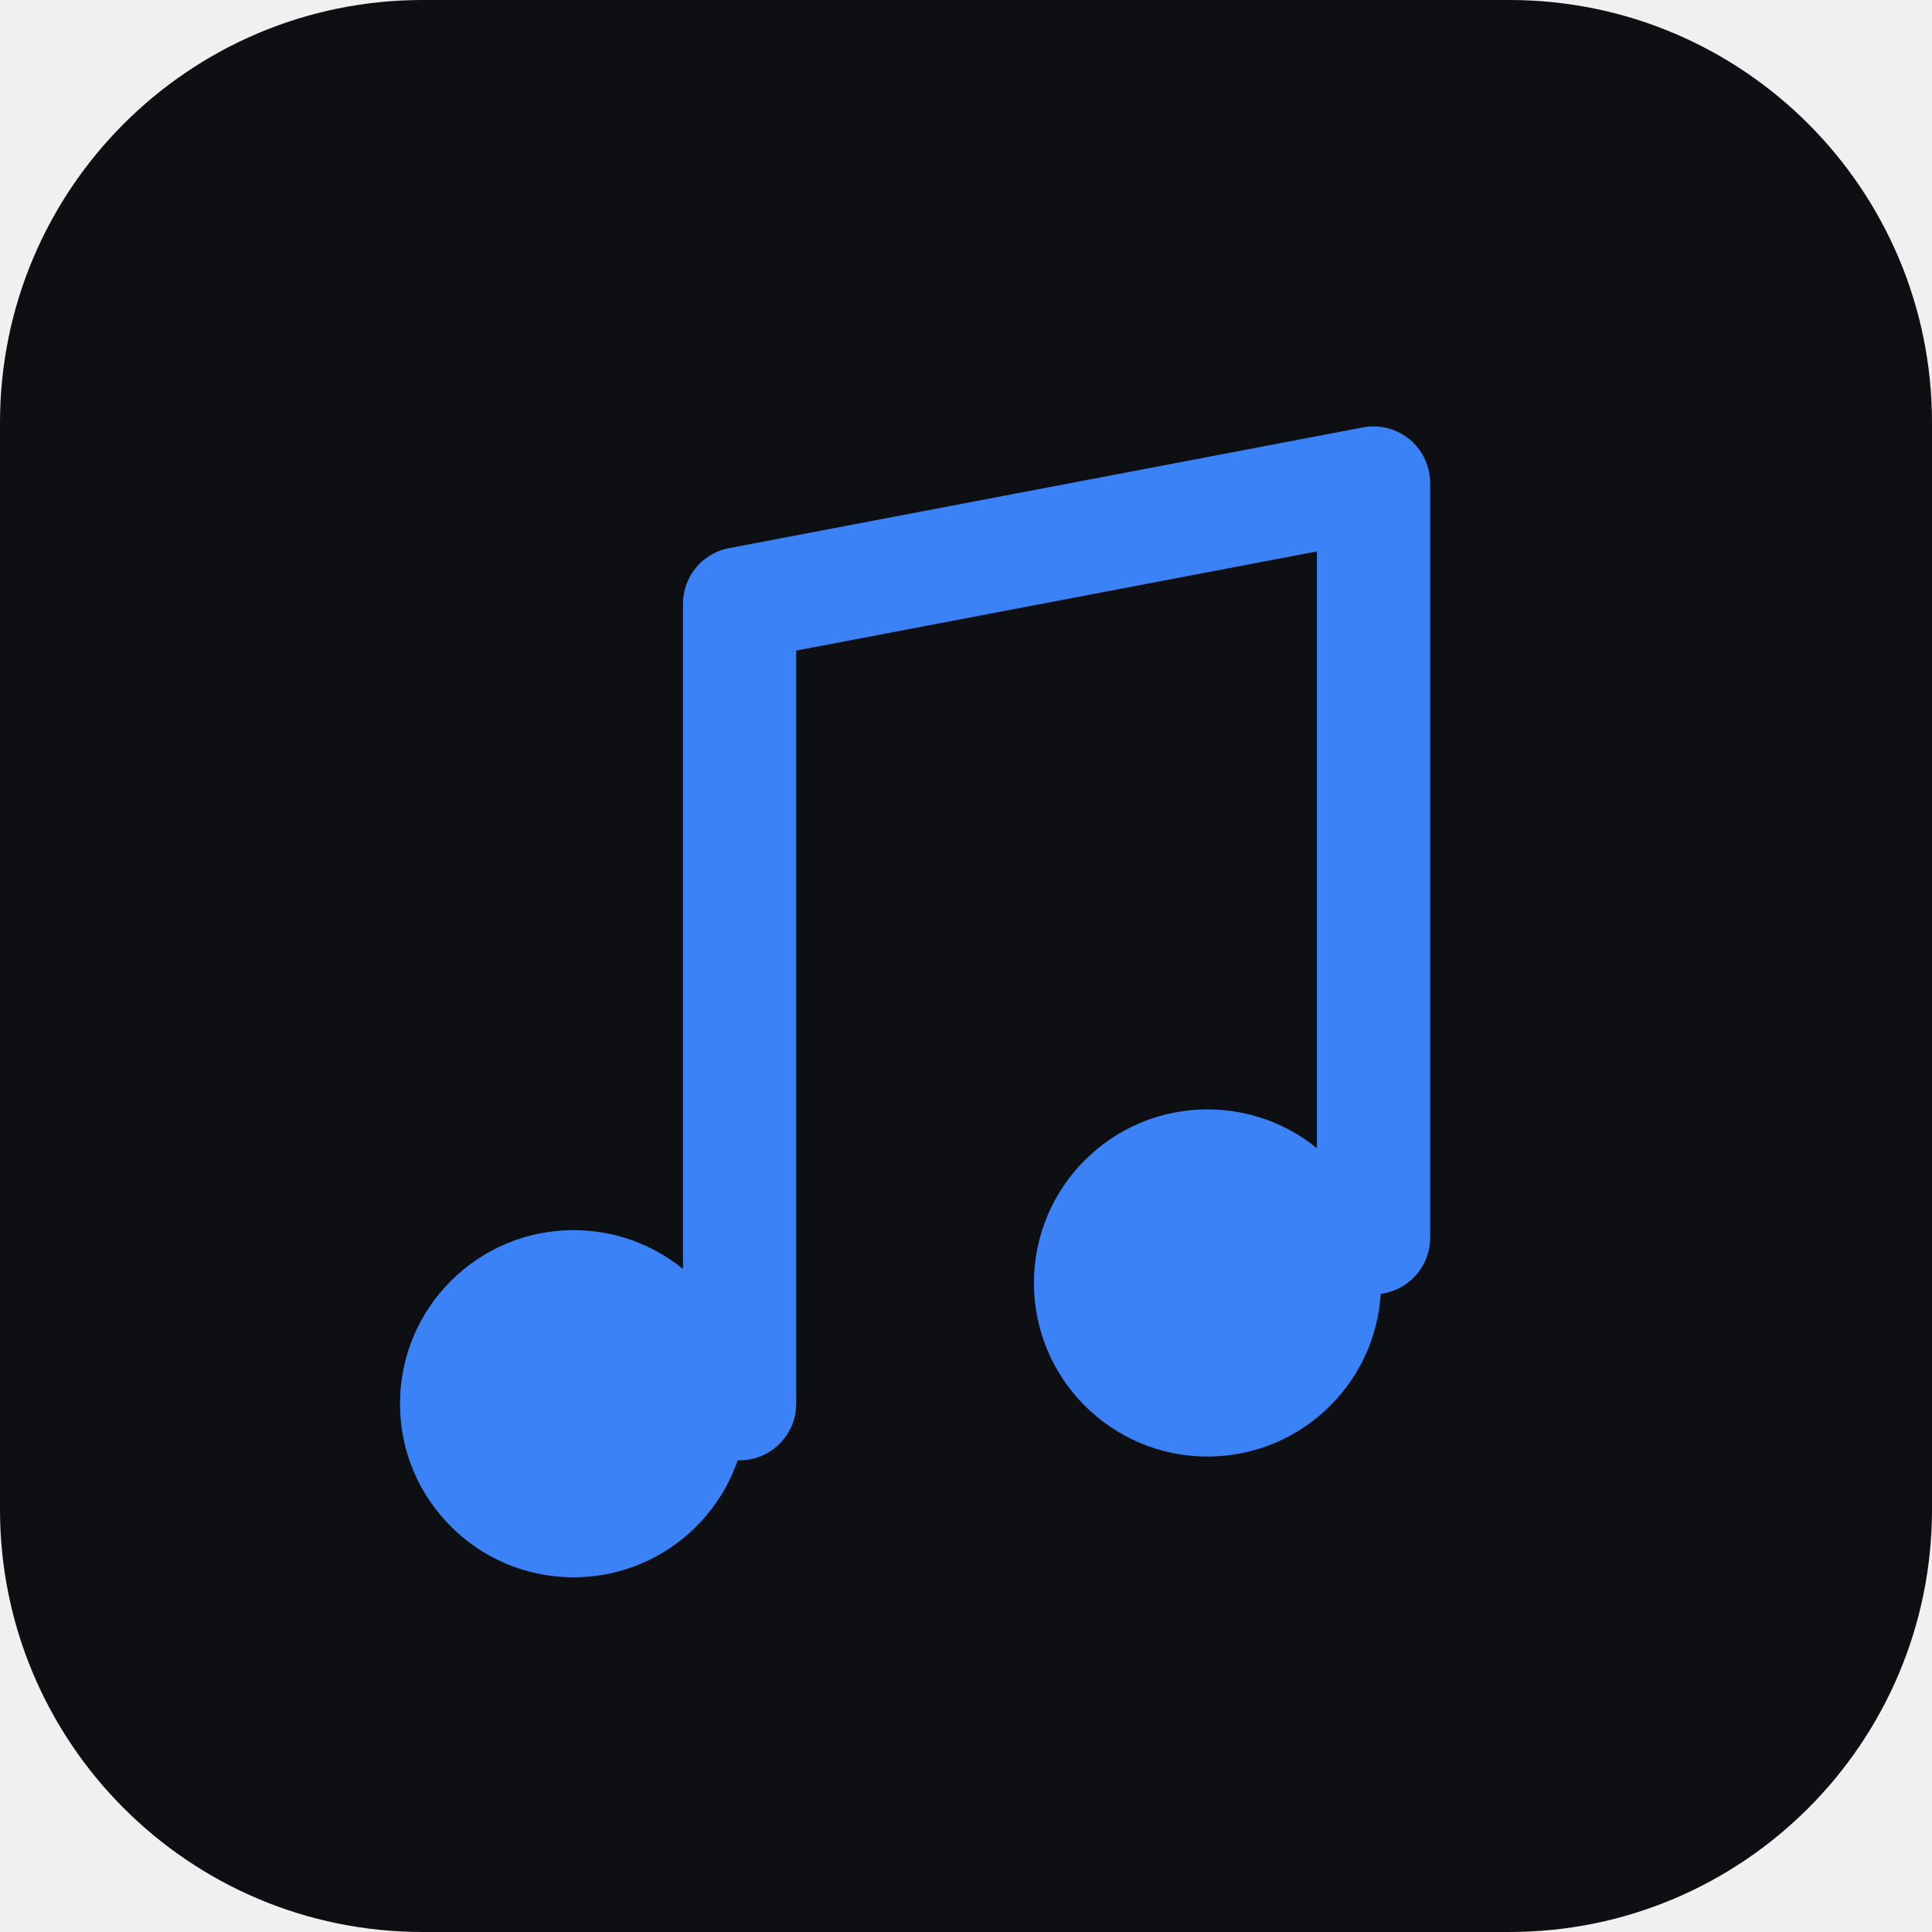
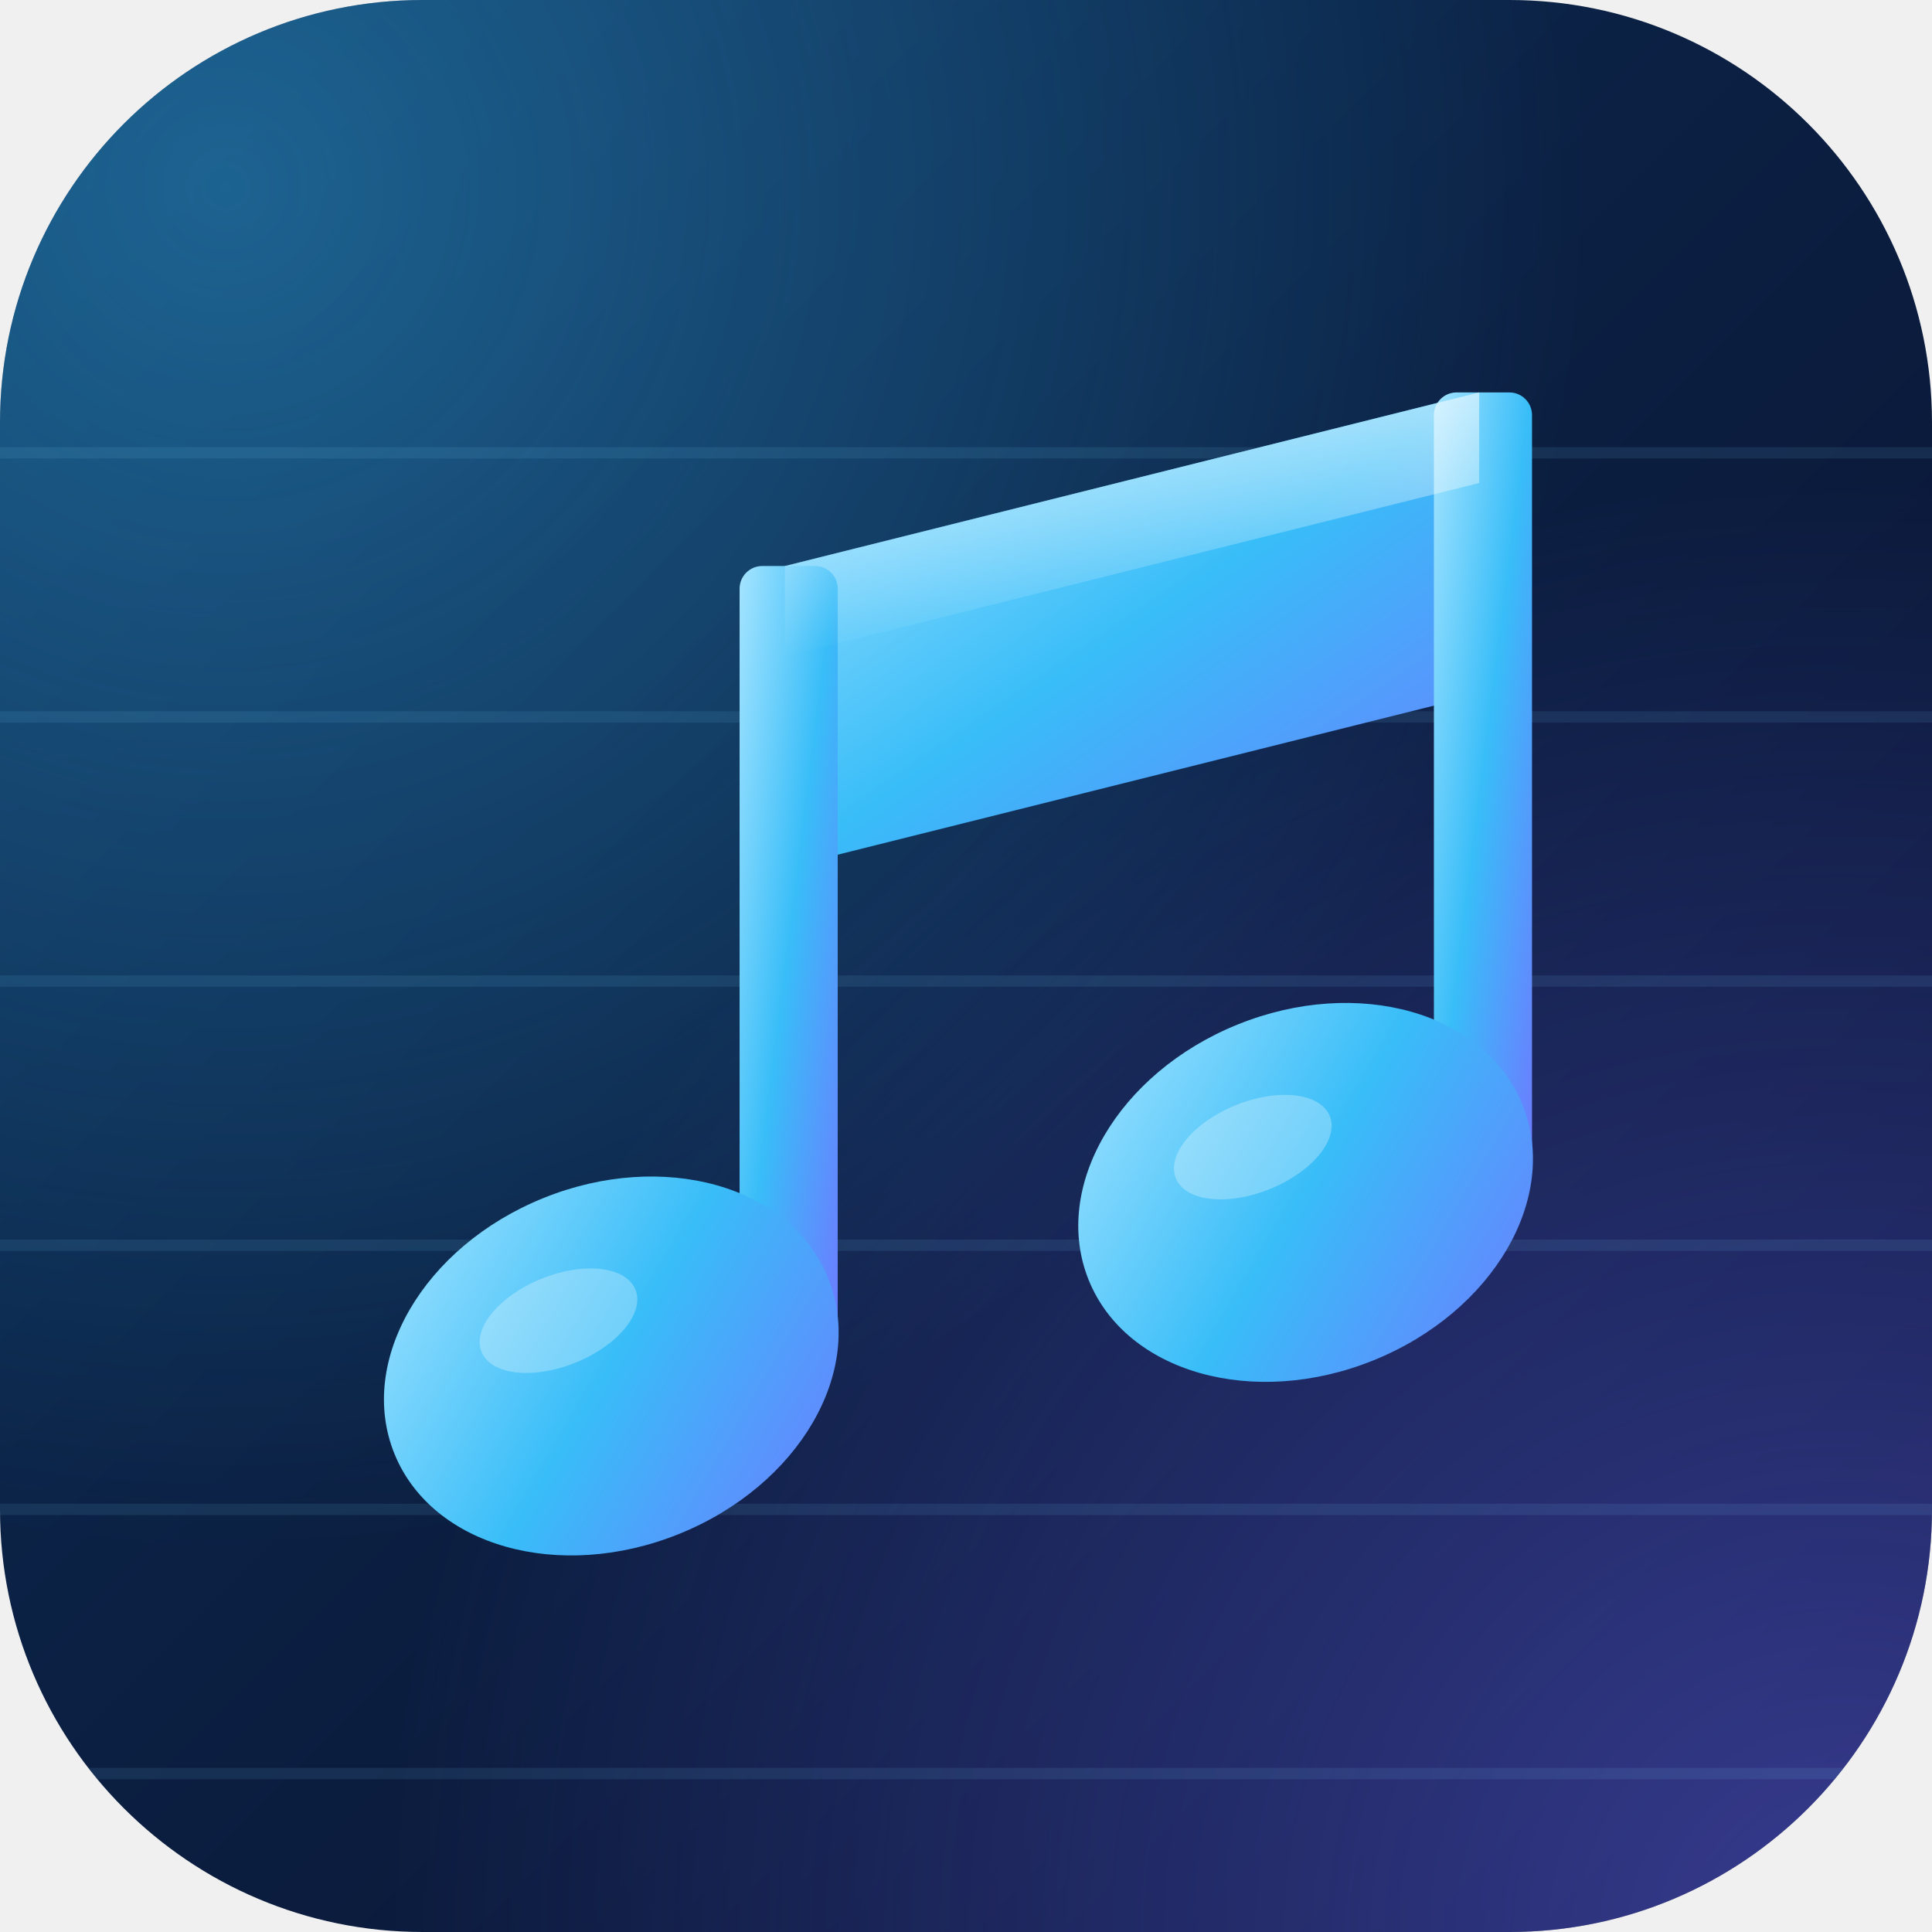
<svg xmlns="http://www.w3.org/2000/svg" viewBox="0 0 512 512">
-   <rect width="512" height="512" rx="112" fill="#0E0F12" />
-   <path d="M196 372V160l168-32v200" fill="none" stroke="#3B82F6" stroke-width="30" stroke-linecap="round" stroke-linejoin="round" />
-   <circle cx="152" cy="372" r="46" fill="#3B82F6" />
-   <circle cx="320" cy="340" r="46" fill="#3B82F6" />
+   <defs>
+     <linearGradient id="bg" x1="0" y1="0" x2="1" y2="1">
+       <stop offset="0" stop-color="#0C2F57" />
+       <stop offset="1" stop-color="#0A0E2B" />
+     </linearGradient>
+     <radialGradient id="g1" cx="0.12" cy="0.1" r="0.7">
+       <stop offset="0" stop-color="#38BDF8" stop-opacity=".38" />
+       <stop offset="1" stop-color="#38BDF8" stop-opacity="0" />
+     </radialGradient>
+     <radialGradient id="g2" cx="0.95" cy="1" r="0.75">
+       <stop offset="0" stop-color="#6366F1" stop-opacity=".5" />
+       <stop offset="1" stop-color="#6366F1" stop-opacity="0" />
+     </radialGradient>
+     <linearGradient id="nt" x1="0" y1="0" x2="1" y2="1">
+       <stop offset="0" stop-color="#A5E4FF" />
+       <stop offset=".5" stop-color="#38BDF8" />
+       <stop offset="1" stop-color="#6D7BFF" />
+     </linearGradient>
+     <linearGradient id="kilau" x1="0" y1="0" x2="0" y2="1">
+       <stop offset="0" stop-color="#fff" stop-opacity=".55" />
+       <stop offset="1" stop-color="#fff" stop-opacity="0" />
+     </linearGradient>
+     <clipPath id="k">
+       <rect width="512" height="512" rx="112" />
+     </clipPath>
+   </defs>
+   <g clip-path="url(#k)">
+     <rect width="512" height="512" fill="url(#bg)" />
+     <rect width="512" height="512" fill="url(#g1)" />
+     <rect width="512" height="512" fill="url(#g2)" />
+     <g stroke="#7DD3FC" stroke-opacity=".10" stroke-width="3">
+       <line x1="0" y1="120" x2="512" y2="120" />
+       <line x1="0" y1="190" x2="512" y2="190" />
+       <line x1="0" y1="260" x2="512" y2="260" />
+       <line x1="0" y1="330" x2="512" y2="330" />
+       <line x1="0" y1="400" x2="512" y2="400" />
+       <line x1="0" y1="470" x2="512" y2="470" />
+     </g>
+     <g>
+       <polygon points="208,150 392,104 392,184 208,230" fill="url(#nt)" />
+       <rect x="196" y="150" width="26" height="206" rx="6" fill="url(#nt)" />
+       <rect x="380" y="104" width="26" height="206" rx="6" fill="url(#nt)" />
+       <ellipse cx="162" cy="362" rx="62" ry="48" transform="rotate(-22 162 362)" fill="url(#nt)" />
+       <ellipse cx="346" cy="316" rx="62" ry="48" transform="rotate(-22 346 316)" fill="url(#nt)" />
+       <polygon points="208,150 392,104 392,128 208,174" fill="url(#kilau)" />
+       <ellipse cx="148" cy="350" rx="22" ry="12" transform="rotate(-22 148 350)" fill="#fff" fill-opacity=".28" />
+       <ellipse cx="332" cy="304" rx="22" ry="12" transform="rotate(-22 332 304)" fill="#fff" fill-opacity=".28" />
+     </g>
+   </g>
</svg>
